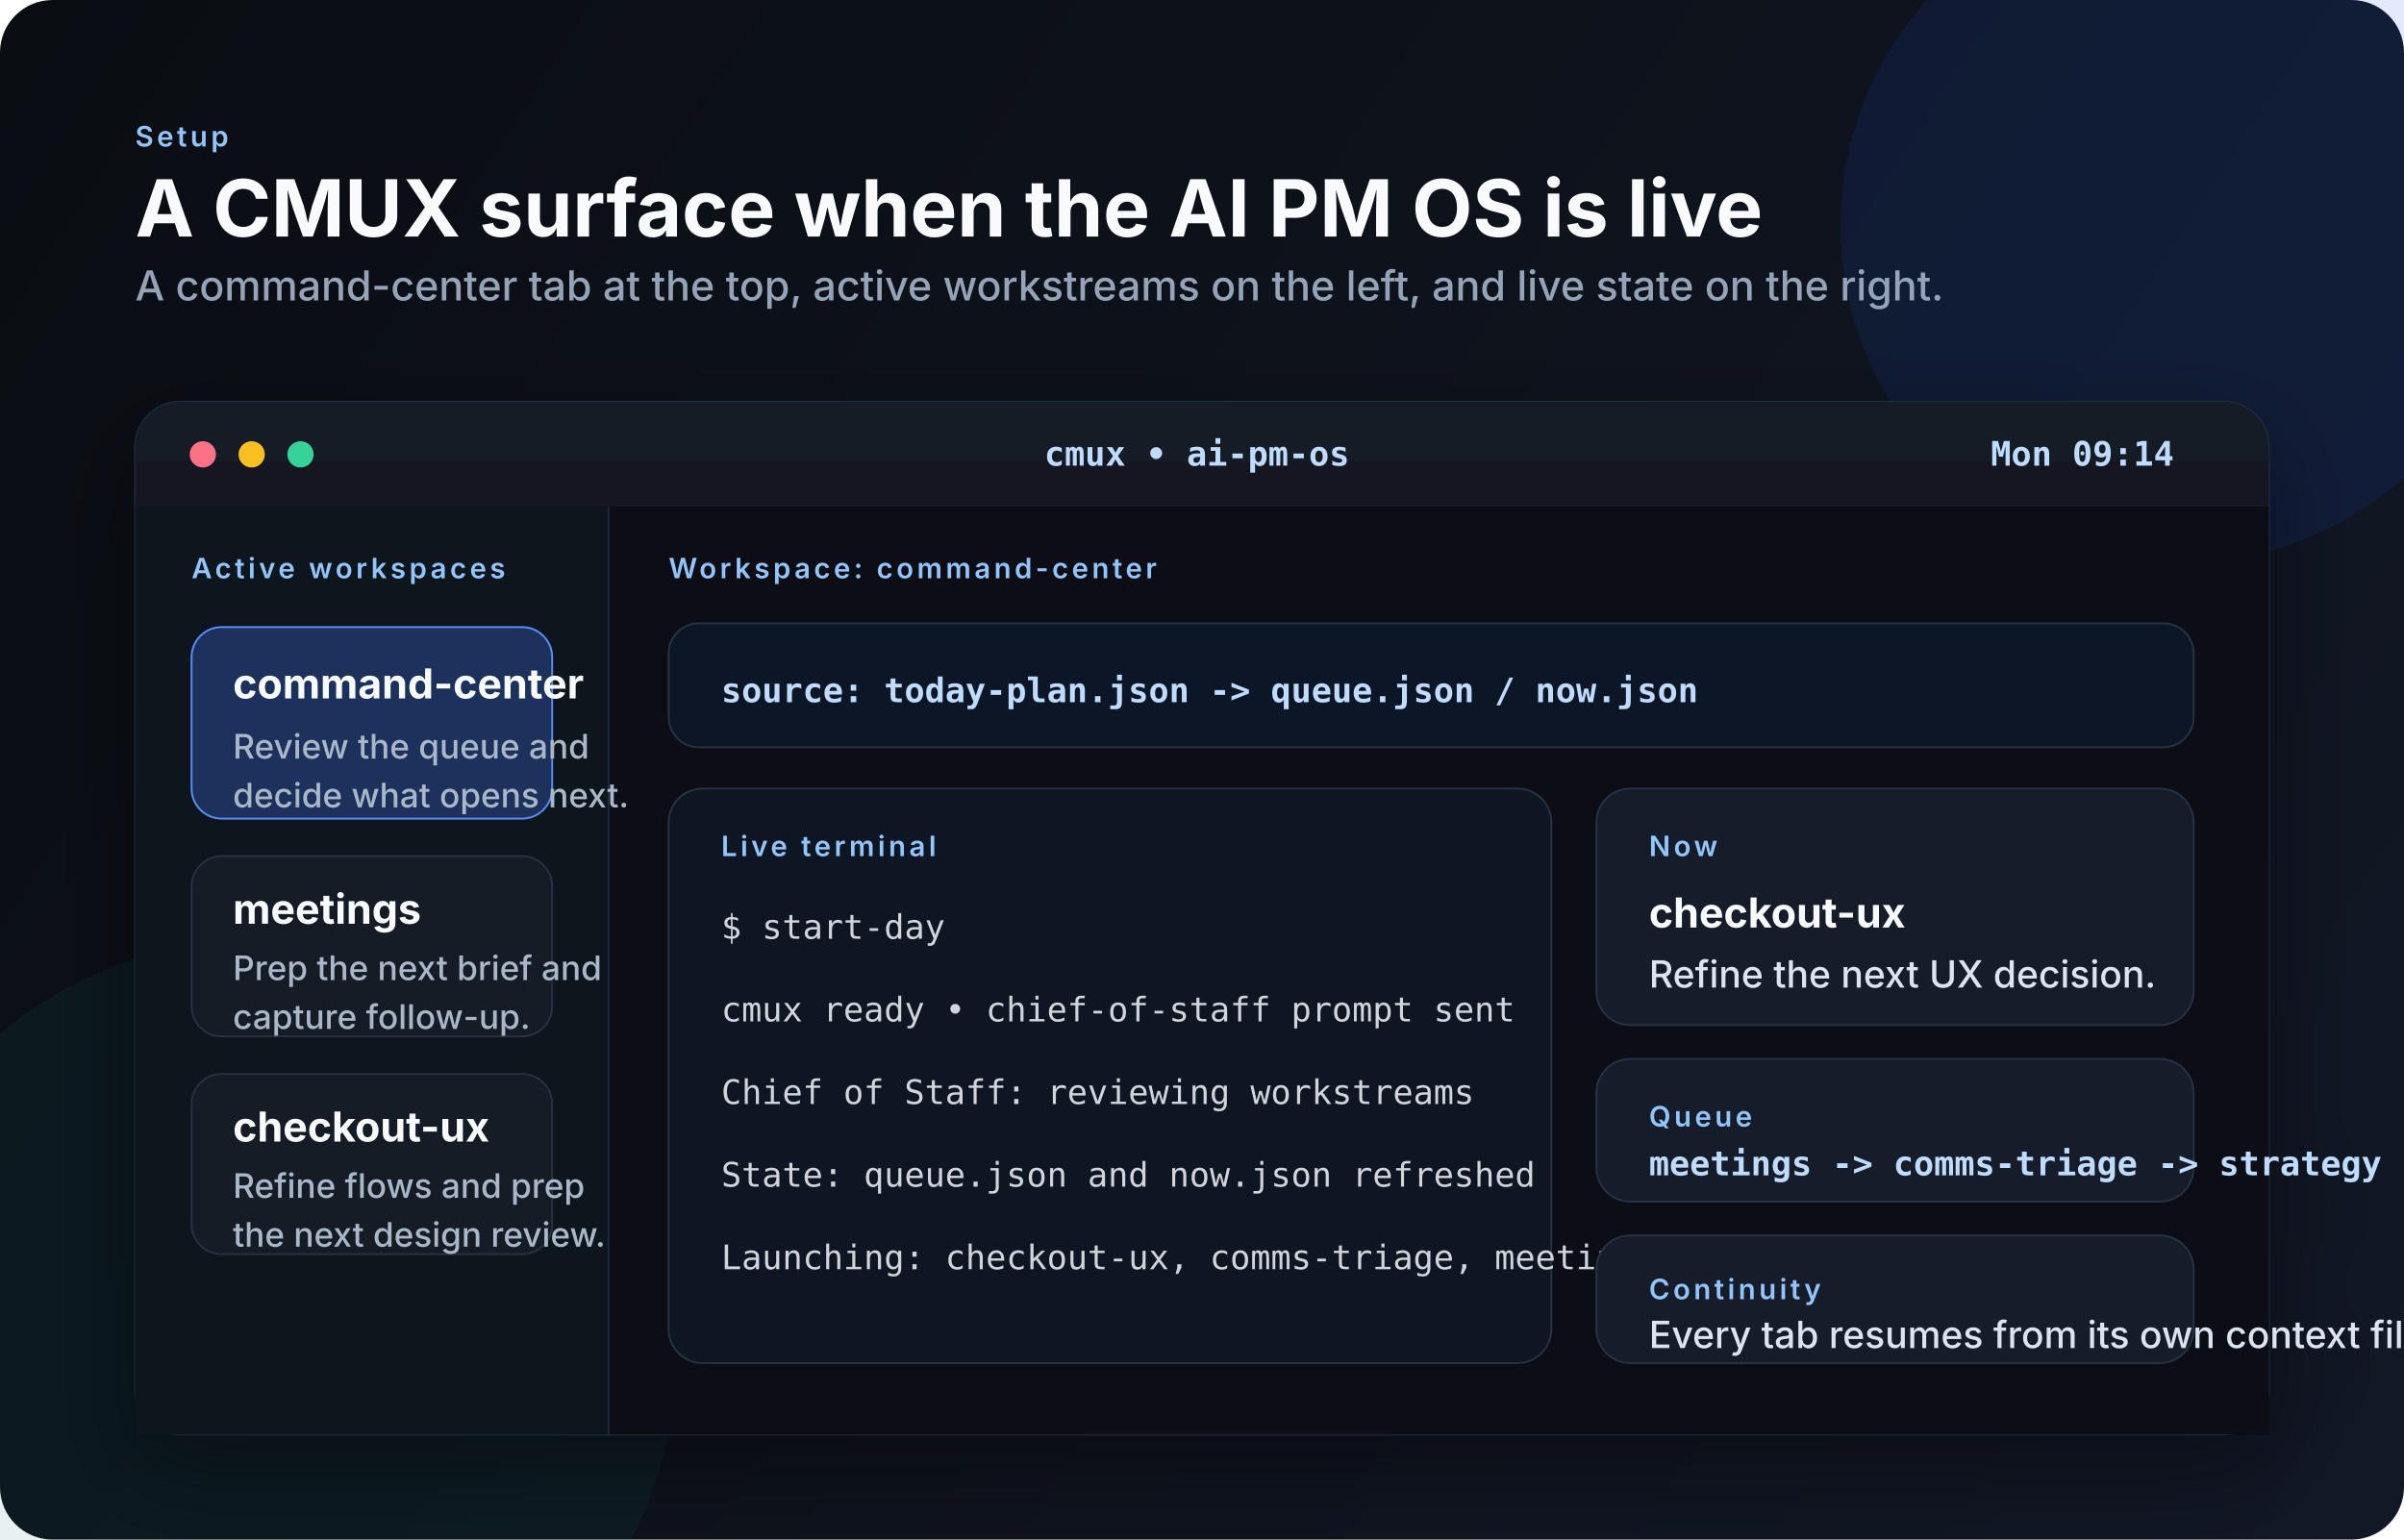
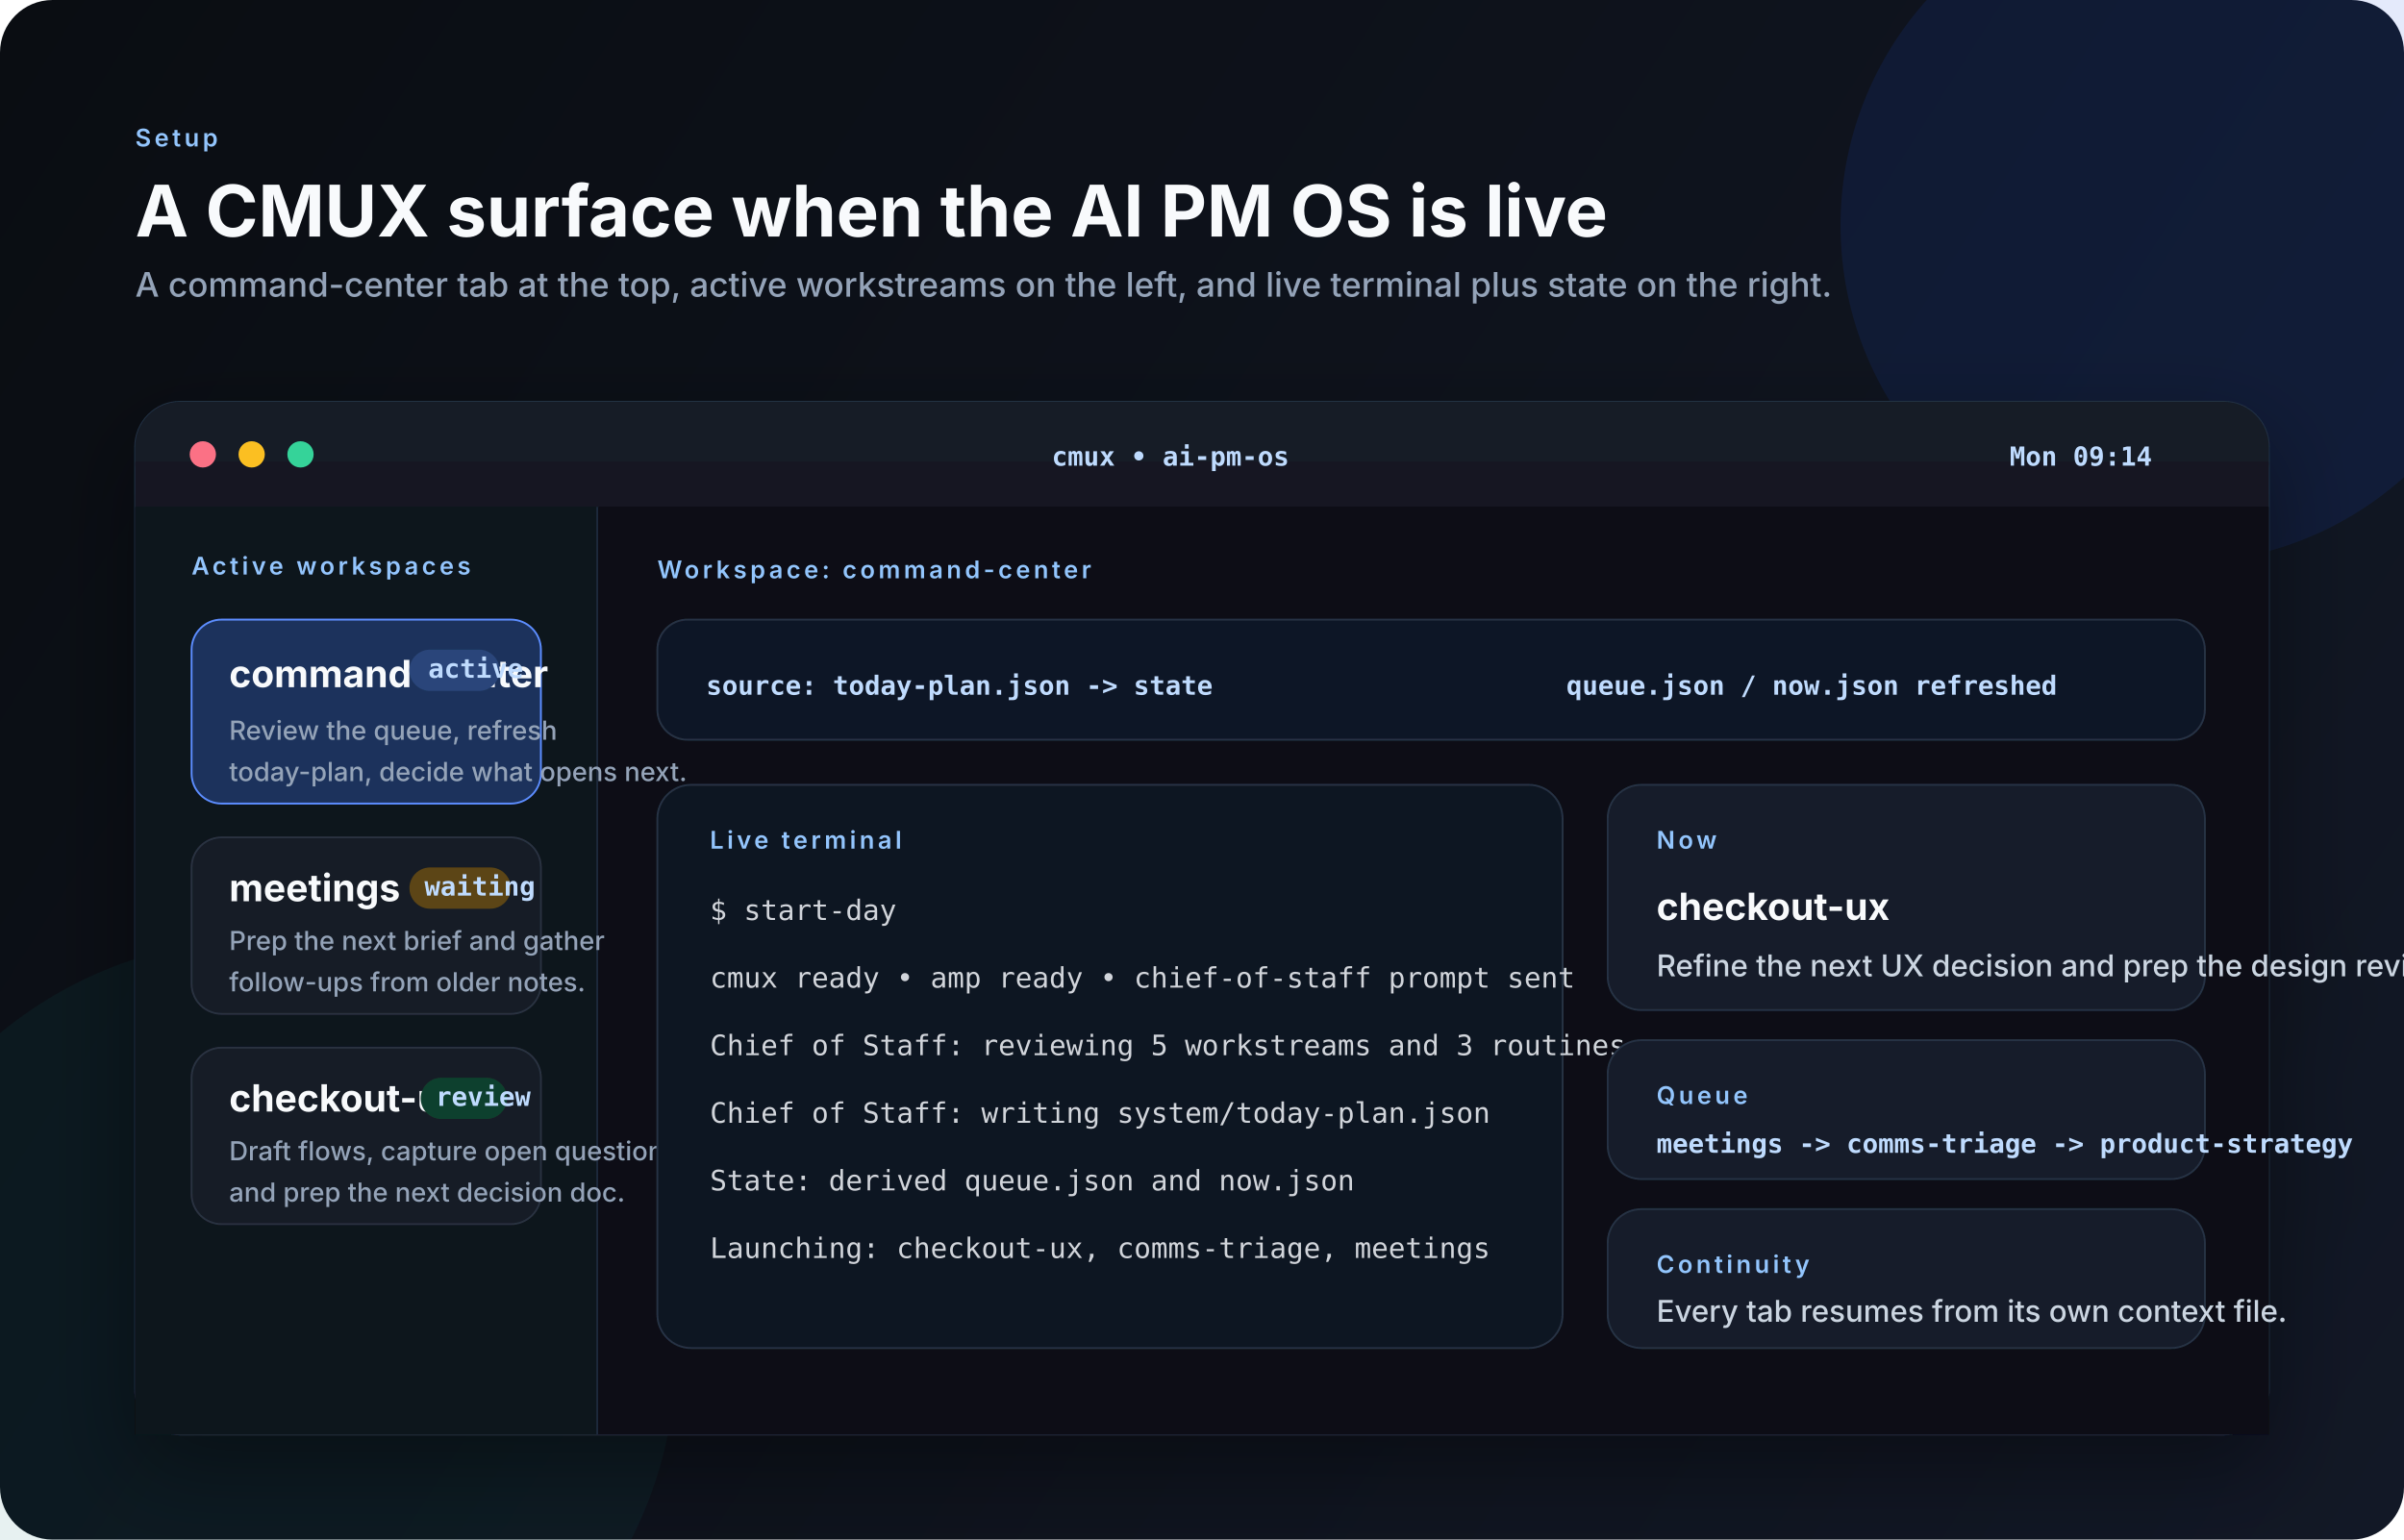
<svg xmlns="http://www.w3.org/2000/svg" width="1280" height="820" viewBox="0 0 1280 820" fill="none">
  <defs>
    <linearGradient id="bg" x1="0" y1="0" x2="1280" y2="820" gradientUnits="userSpaceOnUse">
      <stop stop-color="#0A0D12" />
      <stop offset="1" stop-color="#121826" />
    </linearGradient>
    <linearGradient id="shell" x1="0" y1="0" x2="0" y2="1">
      <stop stop-color="#121722" />
      <stop offset="1" stop-color="#0A0D12" />
    </linearGradient>
    <filter id="shadow" x="-20%" y="-20%" width="140%" height="140%">
      <feDropShadow dx="0" dy="18" stdDeviation="24" flood-color="#000000" flood-opacity="0.38" />
    </filter>
    <style>
-       .title{font:700 42px Inter,Arial,sans-serif;fill:#F8FAFC}
-       .subtitle{font:500 22px Inter,Arial,sans-serif;fill:#94A3B8}
-       .kicker{font:600 15px Inter,Arial,sans-serif;fill:#93C5FD;letter-spacing:1.8px;text-transform:uppercase}
-       .tab{font:700 22px Inter,Arial,sans-serif;fill:#F8FAFC}
-       .copy{font:500 20px Inter,Arial,sans-serif;fill:#DBE4EF}
-       .mini{font:500 18px Inter,Arial,sans-serif;fill:#AAB7C9}
-       .mono{font:600 18px 'JetBrains Mono',monospace;fill:#BFDBFE}
-       .terminal{font:500 18px 'JetBrains Mono',monospace;fill:#D1D5DB}
+       .title{font:700 38px Inter,Arial,sans-serif;fill:#F8FAFC}
+       .subtitle{font:500 18px Inter,Arial,sans-serif;fill:#94A3B8}
+       .kicker{font:600 13px Inter,Arial,sans-serif;fill:#93C5FD;letter-spacing:1.8px;text-transform:uppercase}
+       .tab{font:700 20px Inter,Arial,sans-serif;fill:#F8FAFC}
+       .copy{font:500 16px Inter,Arial,sans-serif;fill:#CBD5E1}
+       .mini{font:500 14px Inter,Arial,sans-serif;fill:#94A3B8}
+       .mono{font:600 14px 'JetBrains Mono',monospace;fill:#BFDBFE}
+       .terminal{font:500 15px 'JetBrains Mono',monospace;fill:#D1D5DB}
    </style>
  </defs>
  <rect width="1280" height="820" rx="28" fill="url(#bg)" />
  <circle cx="1160" cy="120" r="180" fill="#1D4ED8" fill-opacity="0.12" />
  <circle cx="140" cy="720" r="220" fill="#0F766E" fill-opacity="0.10" />
  <text x="72" y="78" class="kicker">Setup</text>
  <text x="72" y="126" class="title">A CMUX surface when the AI PM OS is live</text>
-   <text x="72" y="160" class="subtitle">A command-center tab at the top, active workstreams on the left, and live state on the right.</text>
+   <text x="72" y="158" class="subtitle">A command-center tab at the top, active workstreams on the left, and live terminal plus state on the right.</text>
  <g filter="url(#shadow)">
    <rect x="72" y="214" width="1136" height="550" rx="24" fill="url(#shell)" stroke="#223043" />
    <rect x="72" y="214" width="1136" height="56" rx="24" fill="#141B26" />
    <rect x="72" y="246" width="1136" height="518" rx="0" fill="url(#shell)" />
    <circle cx="108" cy="242" r="7" fill="#FB7185" />
    <circle cx="134" cy="242" r="7" fill="#FBBF24" />
    <circle cx="160" cy="242" r="7" fill="#34D399" />
-     <text x="556" y="248" class="mono">cmux • ai-pm-os</text>
-     <text x="1060" y="248" class="mono">Mon 09:14</text>
-     <rect x="72" y="270" width="252" height="494" fill="#0E131A" />
-     <rect x="324" y="270" width="884" height="494" fill="#090D14" />
-     <line x1="324" y1="270" x2="324" y2="764" stroke="#1E293B" />
-     <text x="102" y="308" class="kicker">Active workspaces</text>
-     <rect x="102" y="334" width="192" height="102" rx="16" fill="#1D335B" stroke="#5B8DFF" />
-     <text x="124" y="372" class="tab">command-center</text>
-     <text x="124" y="404" class="mini">Review the queue and</text>
-     <text x="124" y="430" class="mini">decide what opens next.</text>
-     <rect x="102" y="456" width="192" height="96" rx="16" fill="#151C25" stroke="#293241" />
-     <text x="124" y="492" class="tab">meetings</text>
-     <text x="124" y="522" class="mini">Prep the next brief and</text>
-     <text x="124" y="548" class="mini">capture follow-up.</text>
-     <rect x="102" y="572" width="192" height="96" rx="16" fill="#151C25" stroke="#293241" />
-     <text x="124" y="608" class="tab">checkout-ux</text>
-     <text x="124" y="638" class="mini">Refine flows and prep</text>
-     <text x="124" y="664" class="mini">the next design review.</text>
-     <text x="356" y="308" class="kicker">Workspace: command-center</text>
-     <rect x="356" y="332" width="812" height="66" rx="16" fill="#111827" stroke="#273244" />
-     <text x="384" y="374" class="mono">source: today-plan.json -&gt; queue.json / now.json</text>
-     <rect x="356" y="420" width="470" height="306" rx="18" fill="#101722" stroke="#273244" />
-     <text x="384" y="456" class="kicker">Live terminal</text>
-     <text x="384" y="500" class="terminal" fill="#34D399">$ start-day</text>
-     <text x="384" y="544" class="terminal" fill="#6EE7B7">cmux ready • chief-of-staff prompt sent</text>
-     <text x="384" y="588" class="terminal">Chief of Staff: reviewing workstreams</text>
-     <text x="384" y="632" class="terminal" fill="#93C5FD">State: queue.json and now.json refreshed</text>
-     <text x="384" y="676" class="terminal">Launching: checkout-ux, comms-triage, meetings</text>
-     <rect x="850" y="420" width="318" height="126" rx="18" fill="#161D29" stroke="#273244" />
-     <text x="878" y="456" class="kicker">Now</text>
-     <text x="878" y="494" class="tab">checkout-ux</text>
-     <text x="878" y="526" class="copy">Refine the next UX decision.</text>
-     <rect x="850" y="564" width="318" height="76" rx="18" fill="#161D29" stroke="#273244" />
-     <text x="878" y="600" class="kicker">Queue</text>
-     <text x="878" y="626" class="mono">meetings -&gt; comms-triage -&gt; strategy</text>
-     <rect x="850" y="658" width="318" height="68" rx="18" fill="#161D29" stroke="#273244" />
-     <text x="878" y="692" class="kicker">Continuity</text>
-     <text x="878" y="718" class="copy">Every tab resumes from its own context file.</text>
+     <text x="560" y="248" class="mono">cmux • ai-pm-os</text>
+     <text x="1070" y="248" class="mono">Mon 09:14</text>
+     <rect x="72" y="270" width="246" height="494" fill="#0E131A" />
+     <rect x="318" y="270" width="890" height="494" fill="#090D14" />
+     <line x1="318" y1="270" x2="318" y2="764" stroke="#1E293B" />
+     <text x="102" y="306" class="kicker">Active workspaces</text>
+     <rect x="102" y="330" width="186" height="98" rx="16" fill="#1D335B" stroke="#5B8DFF" />
+     <text x="122" y="366" class="tab" font-size="18">command-center</text>
+     <rect x="218" y="346" width="48" height="22" rx="11" fill="#29457A" />
+     <text x="228" y="361" class="mono" fill="#DBEAFE">active</text>
+     <text x="122" y="394" class="mini">Review the queue, refresh</text>
+     <text x="122" y="416" class="mini">today-plan, decide what opens next.</text>
+     <rect x="102" y="446" width="186" height="94" rx="16" fill="#151C25" stroke="#293241" />
+     <text x="122" y="480" class="tab" font-size="18">meetings</text>
+     <rect x="218" y="462" width="54" height="22" rx="11" fill="#5C4414" />
+     <text x="226" y="477" class="mono" fill="#FDE68A">waiting</text>
+     <text x="122" y="506" class="mini">Prep the next brief and gather</text>
+     <text x="122" y="528" class="mini">follow-ups from older notes.</text>
+     <rect x="102" y="558" width="186" height="94" rx="16" fill="#151C25" stroke="#293241" />
+     <text x="122" y="592" class="tab" font-size="18">checkout-ux</text>
+     <rect x="224" y="574" width="46" height="22" rx="11" fill="#113F2D" />
+     <text x="232" y="589" class="mono" fill="#86EFAC">review</text>
+     <text x="122" y="618" class="mini">Draft flows, capture open questions,</text>
+     <text x="122" y="640" class="mini">and prep the next decision doc.</text>
+     <text x="350" y="308" class="kicker">Workspace: command-center</text>
+     <rect x="350" y="330" width="824" height="64" rx="16" fill="#111827" stroke="#273244" />
+     <text x="376" y="370" class="mono">source: today-plan.json -&gt; state</text>
+     <text x="834" y="370" class="mono">queue.json / now.json refreshed</text>
+     <rect x="350" y="418" width="482" height="300" rx="18" fill="#101722" stroke="#273244" />
+     <text x="378" y="452" class="kicker">Live terminal</text>
+     <text x="378" y="490" class="terminal" fill="#34D399">$ start-day</text>
+     <text x="378" y="526" class="terminal" fill="#6EE7B7">cmux ready • amp ready • chief-of-staff prompt sent</text>
+     <text x="378" y="562" class="terminal">Chief of Staff: reviewing 5 workstreams and 3 routines</text>
+     <text x="378" y="598" class="terminal">Chief of Staff: writing system/today-plan.json</text>
+     <text x="378" y="634" class="terminal" fill="#93C5FD">State: derived queue.json and now.json</text>
+     <text x="378" y="670" class="terminal">Launching: checkout-ux, comms-triage, meetings</text>
+     <rect x="856" y="418" width="318" height="120" rx="18" fill="#161D29" stroke="#273244" />
+     <text x="882" y="452" class="kicker">Now</text>
+     <text x="882" y="490" class="tab">checkout-ux</text>
+     <text x="882" y="520" class="copy">Refine the next UX decision and prep the design review thread.</text>
+     <rect x="856" y="554" width="318" height="74" rx="18" fill="#161D29" stroke="#273244" />
+     <text x="882" y="588" class="kicker">Queue</text>
+     <text x="882" y="614" class="mono">meetings -&gt; comms-triage -&gt; product-strategy</text>
+     <rect x="856" y="644" width="318" height="74" rx="18" fill="#161D29" stroke="#273244" />
+     <text x="882" y="678" class="kicker">Continuity</text>
+     <text x="882" y="704" class="copy">Every tab resumes from its own context file.</text>
  </g>
</svg>
